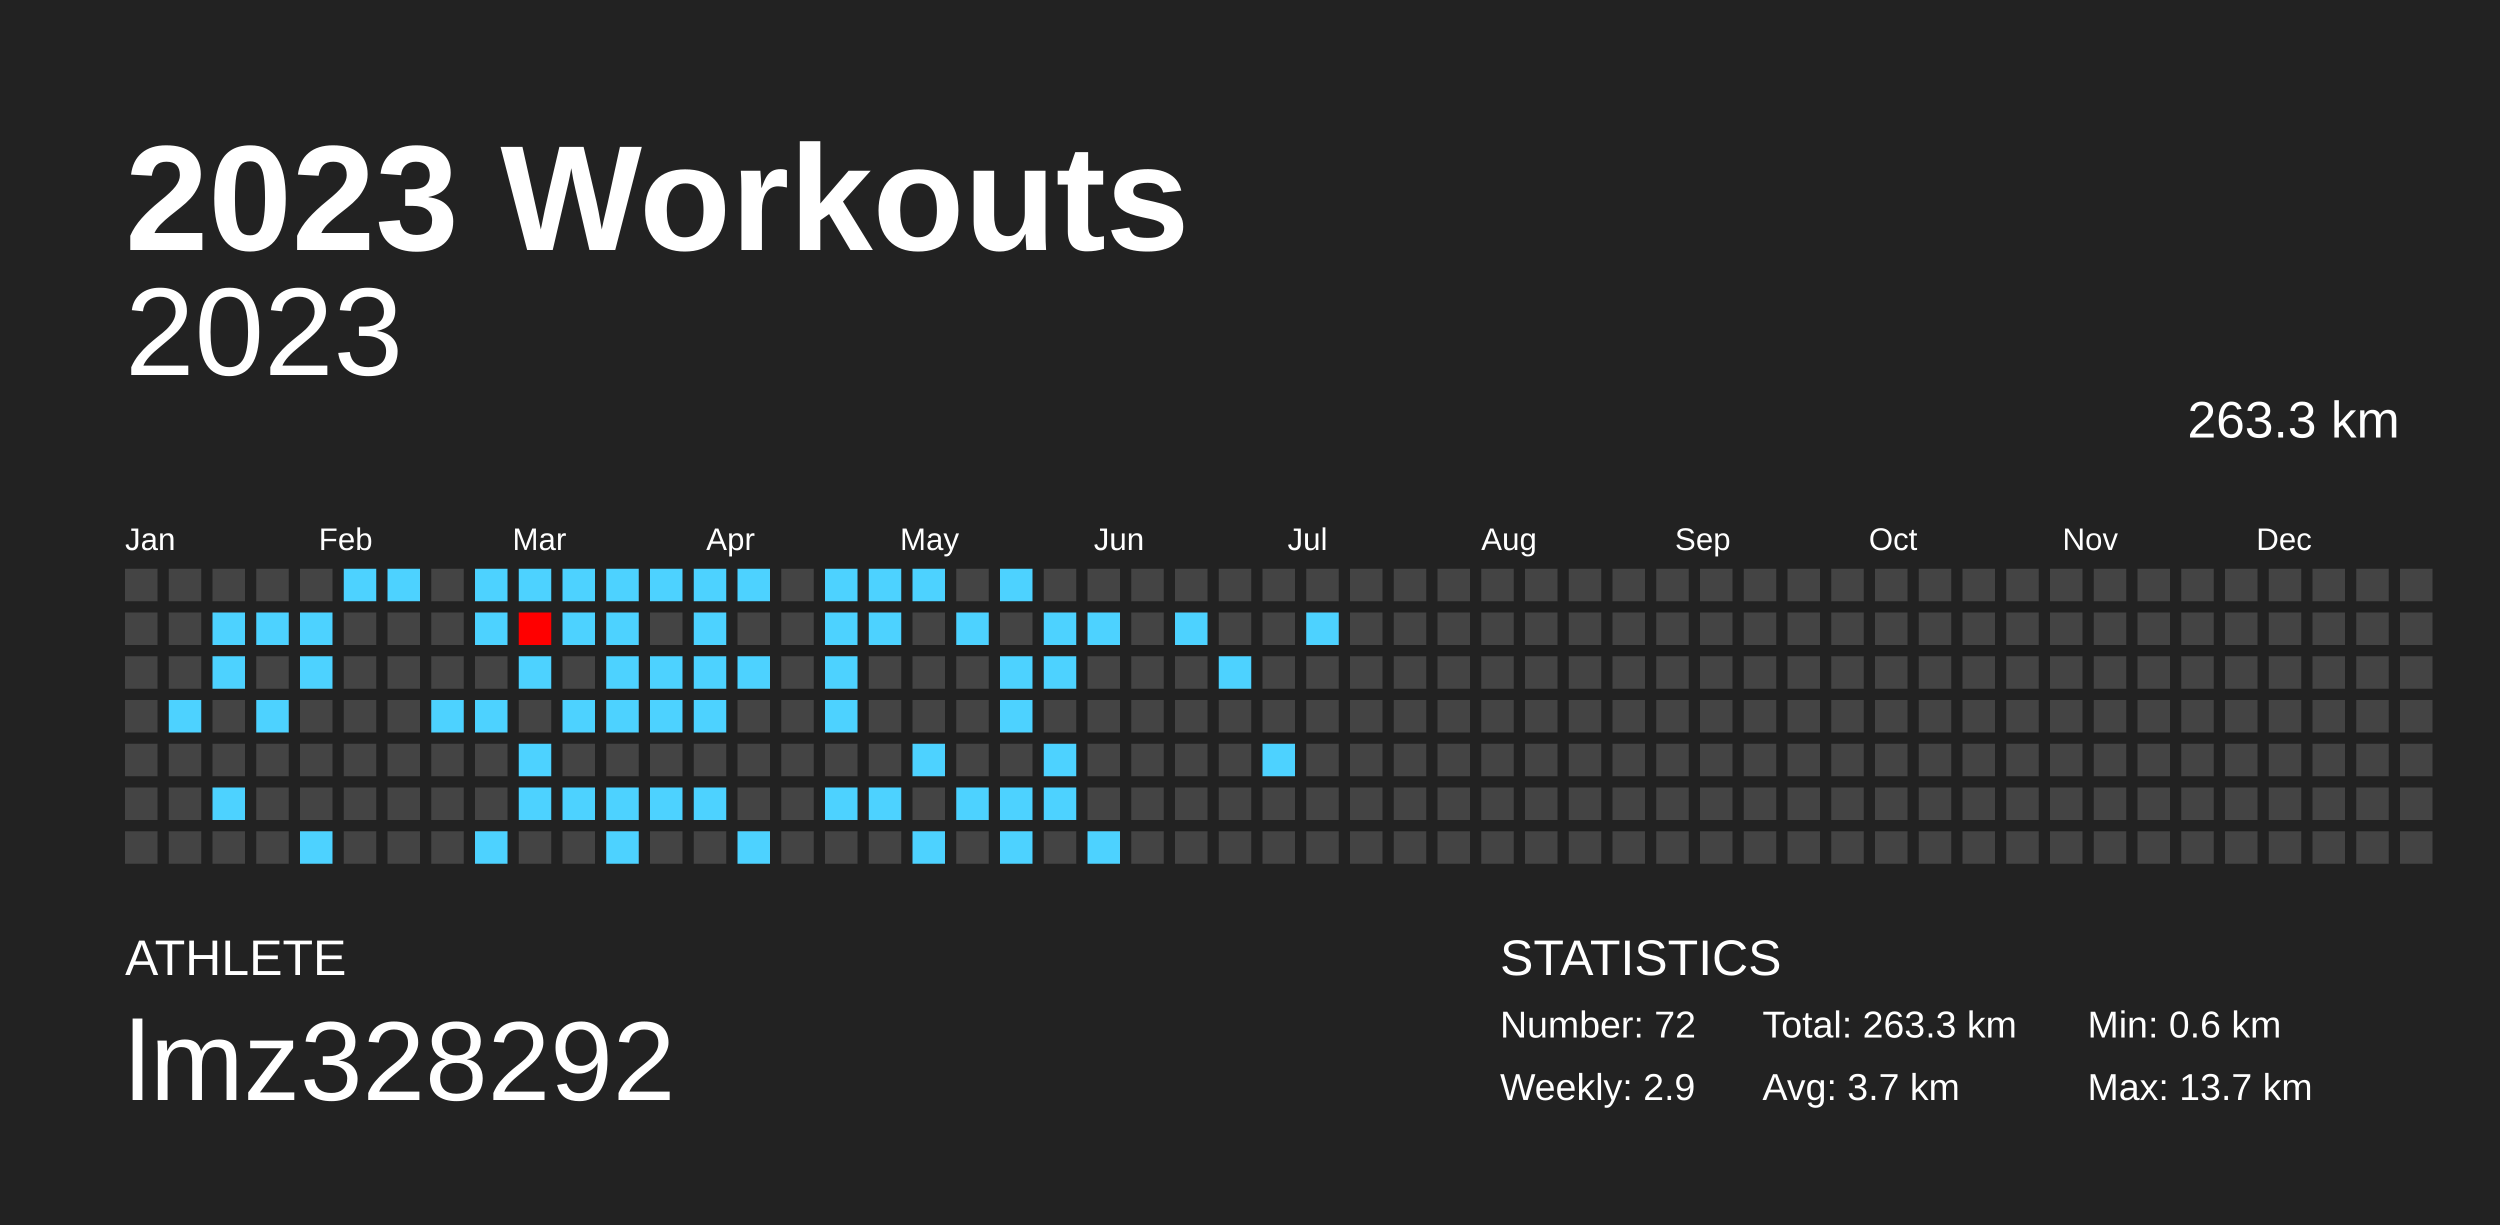
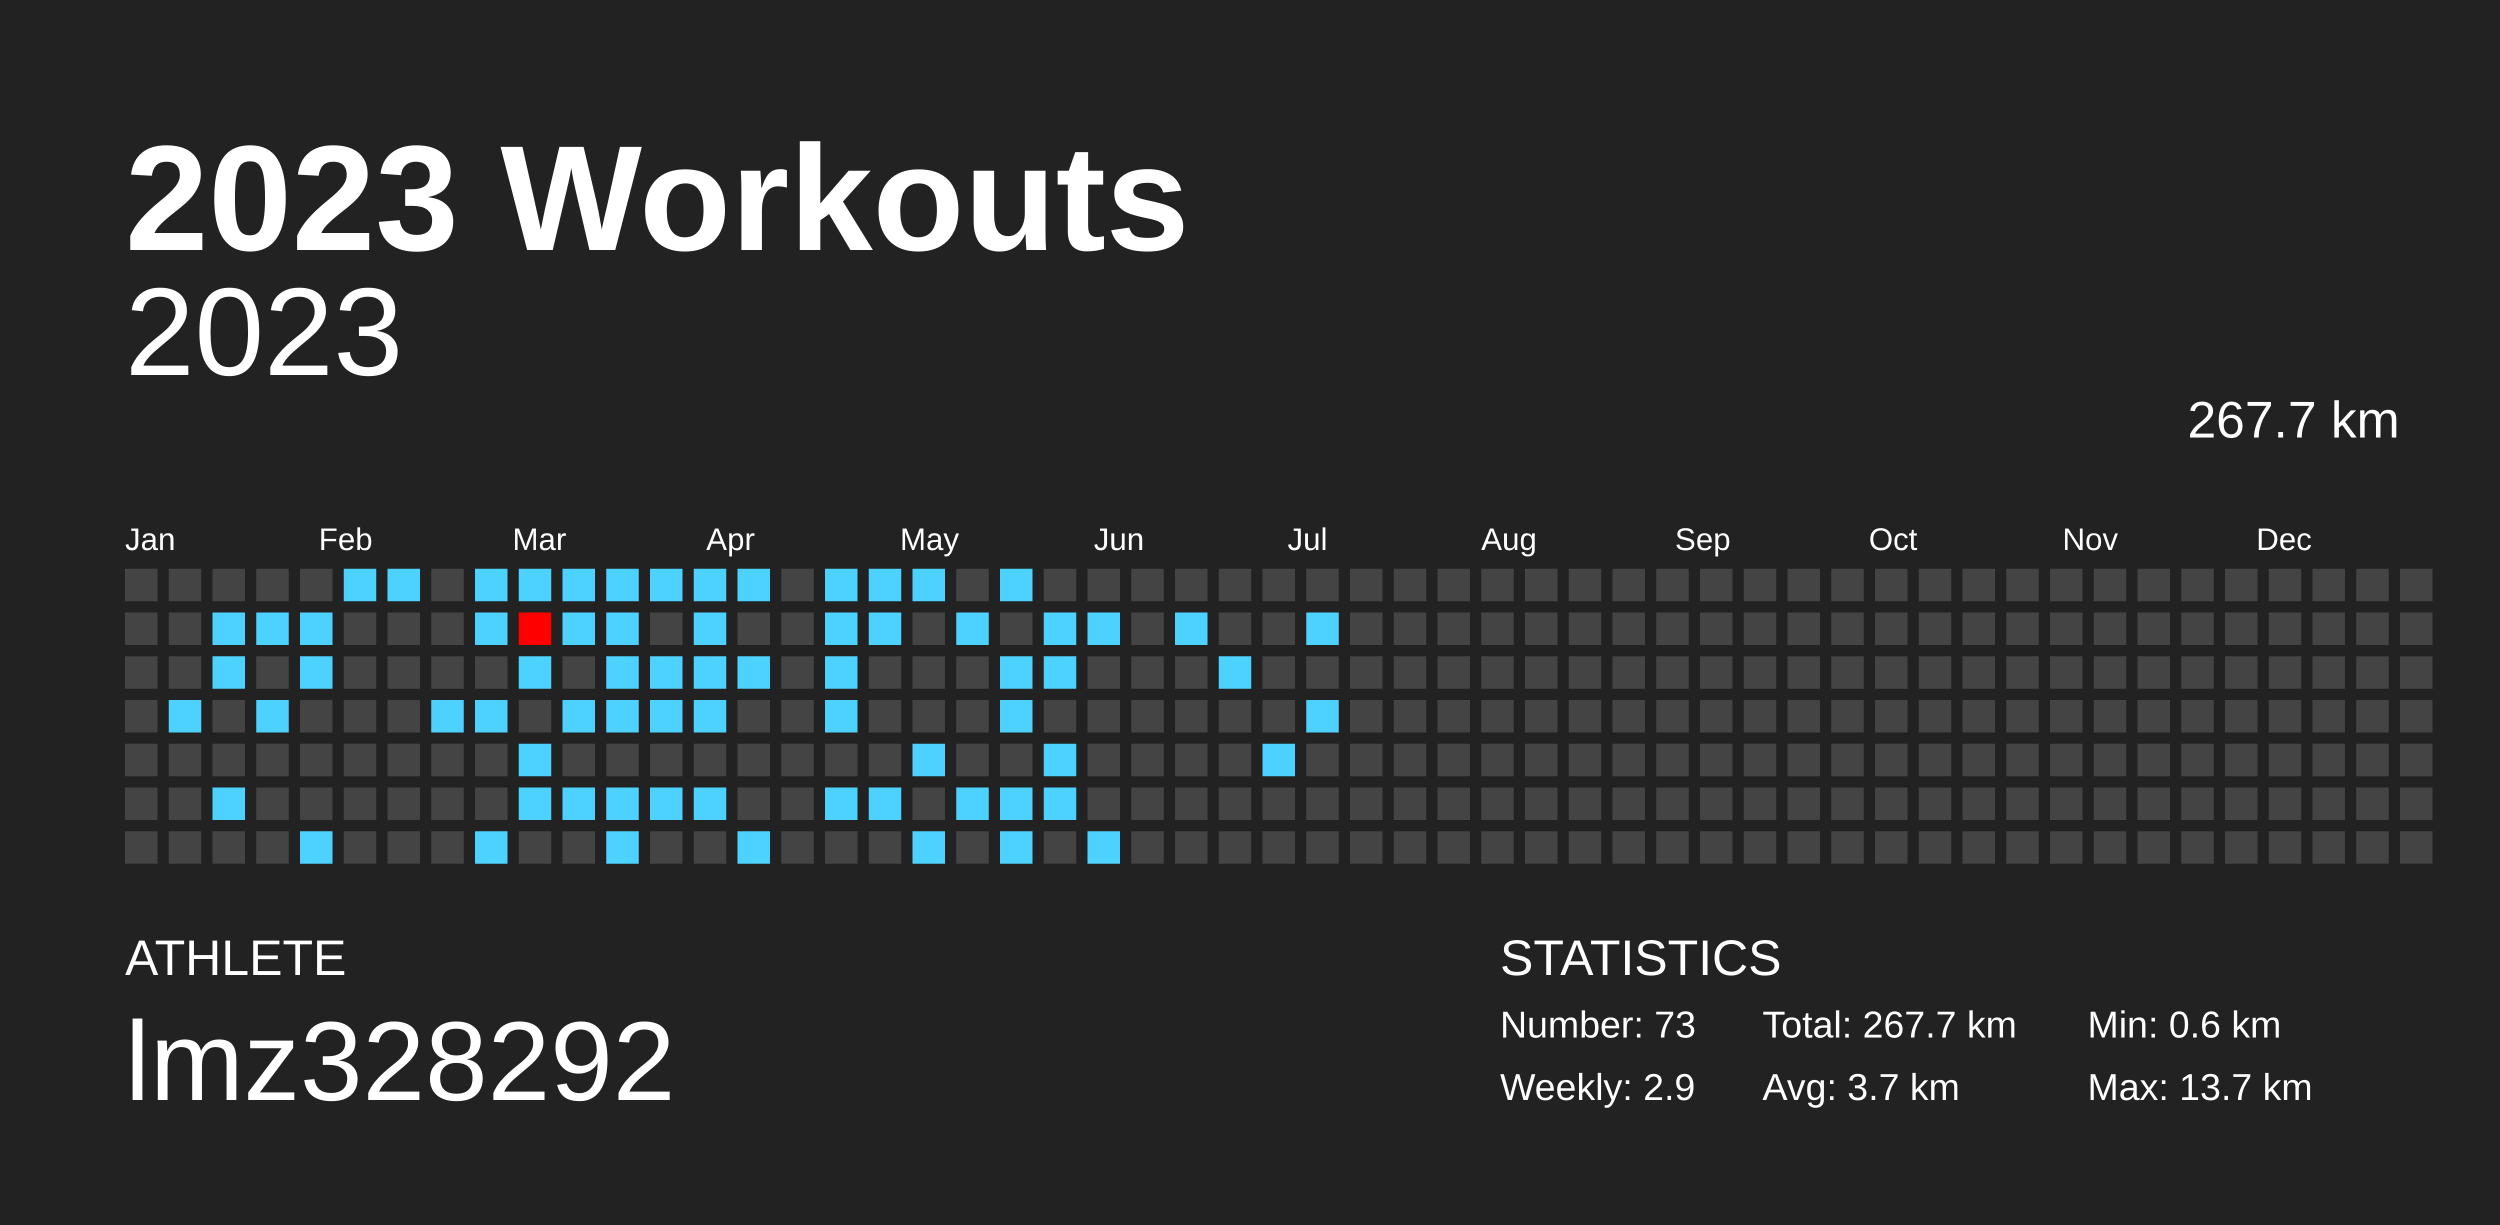
<svg xmlns="http://www.w3.org/2000/svg" baseProfile="full" height="98mm" version="1.1" viewBox="0,0,200,98" width="200mm">
  <defs />
  <rect fill="#222222" height="98" width="200" x="0" y="0" />
  <text fill="#FFFFFF" style="font-size:12px; font-family:Arial; font-weight:bold;" x="10" y="20">2023 Workouts</text>
  <text fill="#FFFFFF" style="font-size:4px; font-family:Arial" x="10" y="78">ATHLETE</text>
  <text fill="#FFFFFF" style="font-size:9px; font-family:Arial" x="10" y="88">lmz328292</text>
  <text fill="#FFFFFF" style="font-size:4px; font-family:Arial" x="120" y="78">STATISTICS</text>
-   <text fill="#FFFFFF" style="font-size:3px; font-family:Arial" x="120" y="83">Number: 72</text>
+   <text fill="#FFFFFF" style="font-size:3px; font-family:Arial" x="120" y="83">Number: 73</text>
  <text fill="#FFFFFF" style="font-size:3px; font-family:Arial" x="120" y="88">Weekly: 2.9</text>
-   <text fill="#FFFFFF" style="font-size:3px; font-family:Arial" x="141" y="83">Total: 263.3 km</text>
+   <text fill="#FFFFFF" style="font-size:3px; font-family:Arial" x="141" y="83">Total: 267.7 km</text>
  <text fill="#FFFFFF" style="font-size:3px; font-family:Arial" x="141" y="88">Avg: 3.7 km</text>
  <text fill="#FFFFFF" style="font-size:3px; font-family:Arial" x="167" y="83">Min: 0.6 km</text>
  <text fill="#FFFFFF" style="font-size:3px; font-family:Arial" x="167" y="88">Max: 13.7 km</text>
  <text alignment-baseline="hanging" fill="#FFFFFF" style="font-size:10.0px; font-family:Arial;" x="10" y="30">2023</text>
-   <text alignment-baseline="hanging" fill="#FFFFFF" style="font-size:4.125px; font-family:Arial;" x="175" y="35">263.3 km</text>
+   <text alignment-baseline="hanging" fill="#FFFFFF" style="font-size:4.125px; font-family:Arial;" x="175" y="35">267.7 km</text>
  <text fill="#FFFFFF" style="font-size:2.5px; font-family:Arial" x="10.0" y="44">Jan</text>
  <text fill="#FFFFFF" style="font-size:2.5px; font-family:Arial" x="25.5" y="44">Feb</text>
  <text fill="#FFFFFF" style="font-size:2.5px; font-family:Arial" x="41.0" y="44">Mar</text>
  <text fill="#FFFFFF" style="font-size:2.5px; font-family:Arial" x="56.5" y="44">Apr</text>
  <text fill="#FFFFFF" style="font-size:2.5px; font-family:Arial" x="72.0" y="44">May</text>
  <text fill="#FFFFFF" style="font-size:2.5px; font-family:Arial" x="87.5" y="44">Jun</text>
  <text fill="#FFFFFF" style="font-size:2.5px; font-family:Arial" x="103.0" y="44">Jul</text>
  <text fill="#FFFFFF" style="font-size:2.5px; font-family:Arial" x="118.5" y="44">Aug</text>
  <text fill="#FFFFFF" style="font-size:2.5px; font-family:Arial" x="134.0" y="44">Sep</text>
  <text fill="#FFFFFF" style="font-size:2.5px; font-family:Arial" x="149.5" y="44">Oct</text>
  <text fill="#FFFFFF" style="font-size:2.5px; font-family:Arial" x="165.0" y="44">Nov</text>
  <text fill="#FFFFFF" style="font-size:2.5px; font-family:Arial" x="180.5" y="44">Dec</text>
  <rect fill="#444444" height="2.6" width="2.6" x="10.0" y="45.5" />
  <rect fill="#444444" height="2.6" width="2.6" x="10.0" y="49.0" />
  <rect fill="#444444" height="2.6" width="2.6" x="10.0" y="52.5" />
  <rect fill="#444444" height="2.6" width="2.6" x="10.0" y="56.0" />
  <rect fill="#444444" height="2.6" width="2.6" x="10.0" y="59.5" />
  <rect fill="#444444" height="2.6" width="2.6" x="10.0" y="63.0" />
  <rect fill="#444444" height="2.6" width="2.6" x="10.0" y="66.5" />
  <rect fill="#444444" height="2.6" width="2.6" x="13.5" y="45.5" />
  <rect fill="#444444" height="2.6" width="2.6" x="13.5" y="49.0" />
  <rect fill="#444444" height="2.6" width="2.6" x="13.5" y="52.5" />
  <rect fill="#4dd2ff" height="2.6" width="2.6" x="13.5" y="56.0" />
  <rect fill="#444444" height="2.6" width="2.6" x="13.5" y="59.5" />
  <rect fill="#444444" height="2.6" width="2.6" x="13.5" y="63.0" />
  <rect fill="#444444" height="2.6" width="2.6" x="13.5" y="66.5" />
  <rect fill="#444444" height="2.6" width="2.6" x="17.0" y="45.5" />
  <rect fill="#4dd2ff" height="2.6" width="2.6" x="17.0" y="49.0" />
  <rect fill="#4dd2ff" height="2.6" width="2.6" x="17.0" y="52.5" />
  <rect fill="#444444" height="2.6" width="2.6" x="17.0" y="56.0" />
  <rect fill="#444444" height="2.6" width="2.6" x="17.0" y="59.5" />
  <rect fill="#4dd2ff" height="2.6" width="2.6" x="17.0" y="63.0" />
  <rect fill="#444444" height="2.6" width="2.6" x="17.0" y="66.5" />
  <rect fill="#444444" height="2.6" width="2.6" x="20.5" y="45.5" />
  <rect fill="#4dd2ff" height="2.6" width="2.6" x="20.5" y="49.0" />
  <rect fill="#444444" height="2.6" width="2.6" x="20.5" y="52.5" />
  <rect fill="#4dd2ff" height="2.6" width="2.6" x="20.5" y="56.0" />
  <rect fill="#444444" height="2.6" width="2.6" x="20.5" y="59.5" />
  <rect fill="#444444" height="2.6" width="2.6" x="20.5" y="63.0" />
  <rect fill="#444444" height="2.6" width="2.6" x="20.5" y="66.5" />
  <rect fill="#444444" height="2.6" width="2.6" x="24.0" y="45.5" />
  <rect fill="#4dd2ff" height="2.6" width="2.6" x="24.0" y="49.0" />
  <rect fill="#4dd2ff" height="2.6" width="2.6" x="24.0" y="52.5" />
  <rect fill="#444444" height="2.6" width="2.6" x="24.0" y="56.0" />
  <rect fill="#444444" height="2.6" width="2.6" x="24.0" y="59.5" />
  <rect fill="#444444" height="2.6" width="2.6" x="24.0" y="63.0" />
  <rect fill="#4dd2ff" height="2.6" width="2.6" x="24.0" y="66.5" />
  <rect fill="#4dd2ff" height="2.6" width="2.6" x="27.5" y="45.5" />
  <rect fill="#444444" height="2.6" width="2.6" x="27.5" y="49.0" />
  <rect fill="#444444" height="2.6" width="2.6" x="27.5" y="52.5" />
  <rect fill="#444444" height="2.6" width="2.6" x="27.5" y="56.0" />
  <rect fill="#444444" height="2.6" width="2.6" x="27.5" y="59.5" />
  <rect fill="#444444" height="2.6" width="2.6" x="27.5" y="63.0" />
  <rect fill="#444444" height="2.6" width="2.6" x="27.5" y="66.5" />
  <rect fill="#4dd2ff" height="2.6" width="2.6" x="31.0" y="45.5" />
  <rect fill="#444444" height="2.6" width="2.6" x="31.0" y="49.0" />
  <rect fill="#444444" height="2.6" width="2.6" x="31.0" y="52.5" />
  <rect fill="#444444" height="2.6" width="2.6" x="31.0" y="56.0" />
  <rect fill="#444444" height="2.6" width="2.6" x="31.0" y="59.5" />
  <rect fill="#444444" height="2.6" width="2.6" x="31.0" y="63.0" />
  <rect fill="#444444" height="2.6" width="2.6" x="31.0" y="66.5" />
  <rect fill="#444444" height="2.6" width="2.6" x="34.5" y="45.5" />
  <rect fill="#444444" height="2.6" width="2.6" x="34.5" y="49.0" />
  <rect fill="#444444" height="2.6" width="2.6" x="34.5" y="52.5" />
  <rect fill="#4dd2ff" height="2.6" width="2.6" x="34.5" y="56.0" />
  <rect fill="#444444" height="2.6" width="2.6" x="34.5" y="59.5" />
  <rect fill="#444444" height="2.6" width="2.6" x="34.5" y="63.0" />
  <rect fill="#444444" height="2.6" width="2.6" x="34.5" y="66.5" />
  <rect fill="#4dd2ff" height="2.6" width="2.6" x="38.0" y="45.5" />
  <rect fill="#4dd2ff" height="2.6" width="2.6" x="38.0" y="49.0" />
  <rect fill="#444444" height="2.6" width="2.6" x="38.0" y="52.5" />
  <rect fill="#4dd2ff" height="2.6" width="2.6" x="38.0" y="56.0" />
  <rect fill="#444444" height="2.6" width="2.6" x="38.0" y="59.5" />
  <rect fill="#444444" height="2.6" width="2.6" x="38.0" y="63.0" />
  <rect fill="#4dd2ff" height="2.6" width="2.6" x="38.0" y="66.5" />
  <rect fill="#4dd2ff" height="2.6" width="2.6" x="41.5" y="45.5" />
  <rect fill="#ff0000" height="2.6" width="2.6" x="41.5" y="49.0" />
  <rect fill="#4dd2ff" height="2.6" width="2.6" x="41.5" y="52.5" />
  <rect fill="#444444" height="2.6" width="2.6" x="41.5" y="56.0" />
  <rect fill="#4dd2ff" height="2.6" width="2.6" x="41.5" y="59.5" />
  <rect fill="#4dd2ff" height="2.6" width="2.6" x="41.5" y="63.0" />
  <rect fill="#444444" height="2.6" width="2.6" x="41.5" y="66.5" />
  <rect fill="#4dd2ff" height="2.6" width="2.6" x="45.0" y="45.5" />
  <rect fill="#4dd2ff" height="2.6" width="2.6" x="45.0" y="49.0" />
  <rect fill="#444444" height="2.6" width="2.6" x="45.0" y="52.5" />
  <rect fill="#4dd2ff" height="2.6" width="2.6" x="45.0" y="56.0" />
  <rect fill="#444444" height="2.6" width="2.6" x="45.0" y="59.5" />
  <rect fill="#4dd2ff" height="2.6" width="2.6" x="45.0" y="63.0" />
  <rect fill="#444444" height="2.6" width="2.6" x="45.0" y="66.5" />
  <rect fill="#4dd2ff" height="2.6" width="2.6" x="48.5" y="45.5" />
  <rect fill="#4dd2ff" height="2.6" width="2.6" x="48.5" y="49.0" />
  <rect fill="#4dd2ff" height="2.6" width="2.6" x="48.5" y="52.5" />
  <rect fill="#4dd2ff" height="2.6" width="2.6" x="48.5" y="56.0" />
  <rect fill="#444444" height="2.6" width="2.6" x="48.5" y="59.5" />
  <rect fill="#4dd2ff" height="2.6" width="2.6" x="48.5" y="63.0" />
  <rect fill="#4dd2ff" height="2.6" width="2.6" x="48.5" y="66.5" />
  <rect fill="#4dd2ff" height="2.6" width="2.6" x="52.0" y="45.5" />
  <rect fill="#444444" height="2.6" width="2.6" x="52.0" y="49.0" />
  <rect fill="#4dd2ff" height="2.6" width="2.6" x="52.0" y="52.5" />
  <rect fill="#4dd2ff" height="2.6" width="2.6" x="52.0" y="56.0" />
  <rect fill="#444444" height="2.6" width="2.6" x="52.0" y="59.5" />
  <rect fill="#4dd2ff" height="2.6" width="2.6" x="52.0" y="63.0" />
  <rect fill="#444444" height="2.6" width="2.6" x="52.0" y="66.5" />
  <rect fill="#4dd2ff" height="2.6" width="2.6" x="55.5" y="45.5" />
  <rect fill="#4dd2ff" height="2.6" width="2.6" x="55.5" y="49.0" />
  <rect fill="#4dd2ff" height="2.6" width="2.6" x="55.5" y="52.5" />
  <rect fill="#4dd2ff" height="2.6" width="2.6" x="55.5" y="56.0" />
  <rect fill="#444444" height="2.6" width="2.6" x="55.5" y="59.5" />
  <rect fill="#4dd2ff" height="2.6" width="2.6" x="55.5" y="63.0" />
  <rect fill="#444444" height="2.6" width="2.6" x="55.5" y="66.5" />
  <rect fill="#4dd2ff" height="2.6" width="2.6" x="59.0" y="45.5" />
  <rect fill="#444444" height="2.6" width="2.6" x="59.0" y="49.0" />
  <rect fill="#4dd2ff" height="2.6" width="2.6" x="59.0" y="52.5" />
  <rect fill="#444444" height="2.6" width="2.6" x="59.0" y="56.0" />
  <rect fill="#444444" height="2.6" width="2.6" x="59.0" y="59.5" />
  <rect fill="#444444" height="2.6" width="2.6" x="59.0" y="63.0" />
  <rect fill="#4dd2ff" height="2.6" width="2.6" x="59.0" y="66.5" />
  <rect fill="#444444" height="2.6" width="2.6" x="62.5" y="45.5" />
  <rect fill="#444444" height="2.6" width="2.6" x="62.5" y="49.0" />
  <rect fill="#444444" height="2.6" width="2.6" x="62.5" y="52.5" />
  <rect fill="#444444" height="2.6" width="2.6" x="62.5" y="56.0" />
  <rect fill="#444444" height="2.6" width="2.6" x="62.5" y="59.5" />
  <rect fill="#444444" height="2.6" width="2.6" x="62.5" y="63.0" />
  <rect fill="#444444" height="2.6" width="2.6" x="62.5" y="66.5" />
  <rect fill="#4dd2ff" height="2.6" width="2.6" x="66.0" y="45.5" />
  <rect fill="#4dd2ff" height="2.6" width="2.6" x="66.0" y="49.0" />
  <rect fill="#4dd2ff" height="2.6" width="2.6" x="66.0" y="52.5" />
  <rect fill="#4dd2ff" height="2.6" width="2.6" x="66.0" y="56.0" />
  <rect fill="#444444" height="2.6" width="2.6" x="66.0" y="59.5" />
  <rect fill="#4dd2ff" height="2.6" width="2.6" x="66.0" y="63.0" />
  <rect fill="#444444" height="2.6" width="2.6" x="66.0" y="66.5" />
  <rect fill="#4dd2ff" height="2.6" width="2.6" x="69.5" y="45.5" />
  <rect fill="#4dd2ff" height="2.6" width="2.6" x="69.5" y="49.0" />
  <rect fill="#444444" height="2.6" width="2.6" x="69.5" y="52.5" />
  <rect fill="#444444" height="2.6" width="2.6" x="69.5" y="56.0" />
  <rect fill="#444444" height="2.6" width="2.6" x="69.5" y="59.5" />
  <rect fill="#4dd2ff" height="2.6" width="2.6" x="69.5" y="63.0" />
  <rect fill="#444444" height="2.6" width="2.6" x="69.5" y="66.5" />
  <rect fill="#4dd2ff" height="2.6" width="2.6" x="73.0" y="45.5" />
  <rect fill="#444444" height="2.6" width="2.6" x="73.0" y="49.0" />
  <rect fill="#444444" height="2.6" width="2.6" x="73.0" y="52.5" />
  <rect fill="#444444" height="2.6" width="2.6" x="73.0" y="56.0" />
  <rect fill="#4dd2ff" height="2.6" width="2.6" x="73.0" y="59.5" />
  <rect fill="#444444" height="2.6" width="2.6" x="73.0" y="63.0" />
  <rect fill="#4dd2ff" height="2.6" width="2.6" x="73.0" y="66.5" />
  <rect fill="#444444" height="2.6" width="2.6" x="76.5" y="45.5" />
  <rect fill="#4dd2ff" height="2.6" width="2.6" x="76.5" y="49.0" />
  <rect fill="#444444" height="2.6" width="2.6" x="76.5" y="52.5" />
  <rect fill="#444444" height="2.6" width="2.6" x="76.5" y="56.0" />
  <rect fill="#444444" height="2.6" width="2.6" x="76.5" y="59.5" />
  <rect fill="#4dd2ff" height="2.6" width="2.6" x="76.5" y="63.0" />
  <rect fill="#444444" height="2.6" width="2.6" x="76.5" y="66.5" />
  <rect fill="#4dd2ff" height="2.6" width="2.6" x="80.0" y="45.5" />
  <rect fill="#444444" height="2.6" width="2.6" x="80.0" y="49.0" />
  <rect fill="#4dd2ff" height="2.6" width="2.6" x="80.0" y="52.5" />
  <rect fill="#4dd2ff" height="2.6" width="2.6" x="80.0" y="56.0" />
  <rect fill="#444444" height="2.6" width="2.6" x="80.0" y="59.5" />
  <rect fill="#4dd2ff" height="2.6" width="2.6" x="80.0" y="63.0" />
  <rect fill="#4dd2ff" height="2.6" width="2.6" x="80.0" y="66.5" />
  <rect fill="#444444" height="2.6" width="2.6" x="83.5" y="45.5" />
  <rect fill="#4dd2ff" height="2.6" width="2.6" x="83.5" y="49.0" />
  <rect fill="#4dd2ff" height="2.6" width="2.6" x="83.5" y="52.5" />
  <rect fill="#444444" height="2.6" width="2.6" x="83.5" y="56.0" />
  <rect fill="#4dd2ff" height="2.6" width="2.6" x="83.5" y="59.5" />
  <rect fill="#4dd2ff" height="2.6" width="2.6" x="83.5" y="63.0" />
  <rect fill="#444444" height="2.6" width="2.6" x="83.5" y="66.5" />
  <rect fill="#444444" height="2.6" width="2.6" x="87.0" y="45.5" />
  <rect fill="#4dd2ff" height="2.6" width="2.6" x="87.0" y="49.0" />
  <rect fill="#444444" height="2.6" width="2.6" x="87.0" y="52.5" />
  <rect fill="#444444" height="2.6" width="2.6" x="87.0" y="56.0" />
  <rect fill="#444444" height="2.6" width="2.6" x="87.0" y="59.5" />
  <rect fill="#444444" height="2.6" width="2.6" x="87.0" y="63.0" />
  <rect fill="#4dd2ff" height="2.6" width="2.6" x="87.0" y="66.5" />
  <rect fill="#444444" height="2.6" width="2.6" x="90.5" y="45.5" />
  <rect fill="#444444" height="2.6" width="2.6" x="90.5" y="49.0" />
  <rect fill="#444444" height="2.6" width="2.6" x="90.5" y="52.5" />
  <rect fill="#444444" height="2.6" width="2.6" x="90.5" y="56.0" />
  <rect fill="#444444" height="2.6" width="2.6" x="90.5" y="59.5" />
  <rect fill="#444444" height="2.6" width="2.6" x="90.5" y="63.0" />
  <rect fill="#444444" height="2.6" width="2.6" x="90.5" y="66.5" />
  <rect fill="#444444" height="2.6" width="2.6" x="94.0" y="45.5" />
  <rect fill="#4dd2ff" height="2.6" width="2.6" x="94.0" y="49.0" />
  <rect fill="#444444" height="2.6" width="2.6" x="94.0" y="52.5" />
  <rect fill="#444444" height="2.6" width="2.6" x="94.0" y="56.0" />
  <rect fill="#444444" height="2.6" width="2.6" x="94.0" y="59.5" />
  <rect fill="#444444" height="2.6" width="2.6" x="94.0" y="63.0" />
  <rect fill="#444444" height="2.6" width="2.6" x="94.0" y="66.5" />
  <rect fill="#444444" height="2.6" width="2.6" x="97.5" y="45.5" />
  <rect fill="#444444" height="2.6" width="2.6" x="97.5" y="49.0" />
  <rect fill="#4dd2ff" height="2.6" width="2.6" x="97.5" y="52.5" />
  <rect fill="#444444" height="2.6" width="2.6" x="97.5" y="56.0" />
  <rect fill="#444444" height="2.6" width="2.6" x="97.5" y="59.5" />
  <rect fill="#444444" height="2.6" width="2.6" x="97.5" y="63.0" />
  <rect fill="#444444" height="2.6" width="2.6" x="97.5" y="66.5" />
  <rect fill="#444444" height="2.6" width="2.6" x="101.0" y="45.5" />
  <rect fill="#444444" height="2.6" width="2.6" x="101.0" y="49.0" />
  <rect fill="#444444" height="2.6" width="2.6" x="101.0" y="52.5" />
  <rect fill="#444444" height="2.6" width="2.6" x="101.0" y="56.0" />
  <rect fill="#4dd2ff" height="2.6" width="2.6" x="101.0" y="59.5" />
  <rect fill="#444444" height="2.6" width="2.6" x="101.0" y="63.0" />
  <rect fill="#444444" height="2.6" width="2.6" x="101.0" y="66.5" />
  <rect fill="#444444" height="2.6" width="2.6" x="104.5" y="45.5" />
  <rect fill="#4dd2ff" height="2.6" width="2.6" x="104.5" y="49.0" />
  <rect fill="#444444" height="2.6" width="2.6" x="104.5" y="52.5" />
-   <rect fill="#444444" height="2.6" width="2.6" x="104.5" y="56.0" />
+   <rect fill="#4dd2ff" height="2.6" width="2.6" x="104.5" y="56.0" />
  <rect fill="#444444" height="2.6" width="2.6" x="104.5" y="59.5" />
  <rect fill="#444444" height="2.6" width="2.6" x="104.5" y="63.0" />
  <rect fill="#444444" height="2.6" width="2.6" x="104.5" y="66.5" />
  <rect fill="#444444" height="2.6" width="2.6" x="108.0" y="45.5" />
  <rect fill="#444444" height="2.6" width="2.6" x="108.0" y="49.0" />
  <rect fill="#444444" height="2.6" width="2.6" x="108.0" y="52.5" />
  <rect fill="#444444" height="2.6" width="2.6" x="108.0" y="56.0" />
  <rect fill="#444444" height="2.6" width="2.6" x="108.0" y="59.5" />
  <rect fill="#444444" height="2.6" width="2.6" x="108.0" y="63.0" />
  <rect fill="#444444" height="2.6" width="2.6" x="108.0" y="66.5" />
  <rect fill="#444444" height="2.6" width="2.6" x="111.5" y="45.5" />
  <rect fill="#444444" height="2.6" width="2.6" x="111.5" y="49.0" />
  <rect fill="#444444" height="2.6" width="2.6" x="111.5" y="52.5" />
  <rect fill="#444444" height="2.6" width="2.6" x="111.5" y="56.0" />
  <rect fill="#444444" height="2.6" width="2.6" x="111.5" y="59.5" />
  <rect fill="#444444" height="2.6" width="2.6" x="111.5" y="63.0" />
  <rect fill="#444444" height="2.6" width="2.6" x="111.5" y="66.5" />
  <rect fill="#444444" height="2.6" width="2.6" x="115.0" y="45.5" />
  <rect fill="#444444" height="2.6" width="2.6" x="115.0" y="49.0" />
  <rect fill="#444444" height="2.6" width="2.6" x="115.0" y="52.5" />
  <rect fill="#444444" height="2.6" width="2.6" x="115.0" y="56.0" />
  <rect fill="#444444" height="2.6" width="2.6" x="115.0" y="59.5" />
  <rect fill="#444444" height="2.6" width="2.6" x="115.0" y="63.0" />
  <rect fill="#444444" height="2.6" width="2.6" x="115.0" y="66.5" />
  <rect fill="#444444" height="2.6" width="2.6" x="118.5" y="45.5" />
  <rect fill="#444444" height="2.6" width="2.6" x="118.5" y="49.0" />
  <rect fill="#444444" height="2.6" width="2.6" x="118.5" y="52.5" />
  <rect fill="#444444" height="2.6" width="2.6" x="118.5" y="56.0" />
  <rect fill="#444444" height="2.6" width="2.6" x="118.5" y="59.5" />
  <rect fill="#444444" height="2.6" width="2.6" x="118.5" y="63.0" />
  <rect fill="#444444" height="2.6" width="2.6" x="118.5" y="66.5" />
  <rect fill="#444444" height="2.6" width="2.6" x="122.0" y="45.5" />
  <rect fill="#444444" height="2.6" width="2.6" x="122.0" y="49.0" />
  <rect fill="#444444" height="2.6" width="2.6" x="122.0" y="52.5" />
  <rect fill="#444444" height="2.6" width="2.6" x="122.0" y="56.0" />
  <rect fill="#444444" height="2.6" width="2.6" x="122.0" y="59.5" />
  <rect fill="#444444" height="2.6" width="2.6" x="122.0" y="63.0" />
  <rect fill="#444444" height="2.6" width="2.6" x="122.0" y="66.5" />
  <rect fill="#444444" height="2.6" width="2.6" x="125.5" y="45.5" />
  <rect fill="#444444" height="2.6" width="2.6" x="125.5" y="49.0" />
  <rect fill="#444444" height="2.6" width="2.6" x="125.5" y="52.5" />
  <rect fill="#444444" height="2.6" width="2.6" x="125.5" y="56.0" />
  <rect fill="#444444" height="2.6" width="2.6" x="125.5" y="59.5" />
  <rect fill="#444444" height="2.6" width="2.6" x="125.5" y="63.0" />
  <rect fill="#444444" height="2.6" width="2.6" x="125.5" y="66.5" />
  <rect fill="#444444" height="2.6" width="2.6" x="129.0" y="45.5" />
  <rect fill="#444444" height="2.6" width="2.6" x="129.0" y="49.0" />
  <rect fill="#444444" height="2.6" width="2.6" x="129.0" y="52.5" />
  <rect fill="#444444" height="2.6" width="2.6" x="129.0" y="56.0" />
  <rect fill="#444444" height="2.6" width="2.6" x="129.0" y="59.5" />
  <rect fill="#444444" height="2.6" width="2.6" x="129.0" y="63.0" />
  <rect fill="#444444" height="2.6" width="2.6" x="129.0" y="66.5" />
  <rect fill="#444444" height="2.6" width="2.6" x="132.5" y="45.5" />
  <rect fill="#444444" height="2.6" width="2.6" x="132.5" y="49.0" />
  <rect fill="#444444" height="2.6" width="2.6" x="132.5" y="52.5" />
  <rect fill="#444444" height="2.6" width="2.6" x="132.5" y="56.0" />
  <rect fill="#444444" height="2.6" width="2.6" x="132.5" y="59.5" />
  <rect fill="#444444" height="2.6" width="2.6" x="132.5" y="63.0" />
  <rect fill="#444444" height="2.6" width="2.6" x="132.5" y="66.5" />
  <rect fill="#444444" height="2.6" width="2.6" x="136.0" y="45.5" />
  <rect fill="#444444" height="2.6" width="2.6" x="136.0" y="49.0" />
  <rect fill="#444444" height="2.6" width="2.6" x="136.0" y="52.5" />
  <rect fill="#444444" height="2.6" width="2.6" x="136.0" y="56.0" />
  <rect fill="#444444" height="2.6" width="2.6" x="136.0" y="59.5" />
  <rect fill="#444444" height="2.6" width="2.6" x="136.0" y="63.0" />
  <rect fill="#444444" height="2.6" width="2.6" x="136.0" y="66.5" />
  <rect fill="#444444" height="2.6" width="2.6" x="139.5" y="45.5" />
  <rect fill="#444444" height="2.6" width="2.6" x="139.5" y="49.0" />
  <rect fill="#444444" height="2.6" width="2.6" x="139.5" y="52.5" />
  <rect fill="#444444" height="2.6" width="2.6" x="139.5" y="56.0" />
  <rect fill="#444444" height="2.6" width="2.6" x="139.5" y="59.5" />
  <rect fill="#444444" height="2.6" width="2.6" x="139.5" y="63.0" />
  <rect fill="#444444" height="2.6" width="2.6" x="139.5" y="66.5" />
  <rect fill="#444444" height="2.6" width="2.6" x="143.0" y="45.5" />
  <rect fill="#444444" height="2.6" width="2.6" x="143.0" y="49.0" />
  <rect fill="#444444" height="2.6" width="2.6" x="143.0" y="52.5" />
  <rect fill="#444444" height="2.6" width="2.6" x="143.0" y="56.0" />
  <rect fill="#444444" height="2.6" width="2.6" x="143.0" y="59.5" />
  <rect fill="#444444" height="2.6" width="2.6" x="143.0" y="63.0" />
  <rect fill="#444444" height="2.6" width="2.6" x="143.0" y="66.5" />
  <rect fill="#444444" height="2.6" width="2.6" x="146.5" y="45.5" />
  <rect fill="#444444" height="2.6" width="2.6" x="146.5" y="49.0" />
  <rect fill="#444444" height="2.6" width="2.6" x="146.5" y="52.5" />
  <rect fill="#444444" height="2.6" width="2.6" x="146.5" y="56.0" />
  <rect fill="#444444" height="2.6" width="2.6" x="146.5" y="59.5" />
  <rect fill="#444444" height="2.6" width="2.6" x="146.5" y="63.0" />
  <rect fill="#444444" height="2.6" width="2.6" x="146.5" y="66.5" />
  <rect fill="#444444" height="2.6" width="2.6" x="150.0" y="45.5" />
  <rect fill="#444444" height="2.6" width="2.6" x="150.0" y="49.0" />
  <rect fill="#444444" height="2.6" width="2.6" x="150.0" y="52.5" />
  <rect fill="#444444" height="2.6" width="2.6" x="150.0" y="56.0" />
  <rect fill="#444444" height="2.6" width="2.6" x="150.0" y="59.5" />
  <rect fill="#444444" height="2.6" width="2.6" x="150.0" y="63.0" />
  <rect fill="#444444" height="2.6" width="2.6" x="150.0" y="66.5" />
  <rect fill="#444444" height="2.6" width="2.6" x="153.5" y="45.5" />
  <rect fill="#444444" height="2.6" width="2.6" x="153.5" y="49.0" />
  <rect fill="#444444" height="2.6" width="2.6" x="153.5" y="52.5" />
  <rect fill="#444444" height="2.6" width="2.6" x="153.5" y="56.0" />
  <rect fill="#444444" height="2.6" width="2.6" x="153.5" y="59.5" />
  <rect fill="#444444" height="2.6" width="2.6" x="153.5" y="63.0" />
  <rect fill="#444444" height="2.6" width="2.6" x="153.5" y="66.5" />
  <rect fill="#444444" height="2.6" width="2.6" x="157.0" y="45.5" />
  <rect fill="#444444" height="2.6" width="2.6" x="157.0" y="49.0" />
  <rect fill="#444444" height="2.6" width="2.6" x="157.0" y="52.5" />
  <rect fill="#444444" height="2.6" width="2.6" x="157.0" y="56.0" />
  <rect fill="#444444" height="2.6" width="2.6" x="157.0" y="59.5" />
  <rect fill="#444444" height="2.6" width="2.6" x="157.0" y="63.0" />
  <rect fill="#444444" height="2.6" width="2.6" x="157.0" y="66.5" />
  <rect fill="#444444" height="2.6" width="2.6" x="160.5" y="45.5" />
  <rect fill="#444444" height="2.6" width="2.6" x="160.5" y="49.0" />
  <rect fill="#444444" height="2.6" width="2.6" x="160.5" y="52.5" />
  <rect fill="#444444" height="2.6" width="2.6" x="160.5" y="56.0" />
  <rect fill="#444444" height="2.6" width="2.6" x="160.5" y="59.5" />
  <rect fill="#444444" height="2.6" width="2.6" x="160.5" y="63.0" />
  <rect fill="#444444" height="2.6" width="2.6" x="160.5" y="66.5" />
  <rect fill="#444444" height="2.6" width="2.6" x="164.0" y="45.5" />
  <rect fill="#444444" height="2.6" width="2.6" x="164.0" y="49.0" />
  <rect fill="#444444" height="2.6" width="2.6" x="164.0" y="52.5" />
  <rect fill="#444444" height="2.6" width="2.6" x="164.0" y="56.0" />
  <rect fill="#444444" height="2.6" width="2.6" x="164.0" y="59.5" />
  <rect fill="#444444" height="2.6" width="2.6" x="164.0" y="63.0" />
  <rect fill="#444444" height="2.6" width="2.6" x="164.0" y="66.5" />
  <rect fill="#444444" height="2.6" width="2.6" x="167.5" y="45.5" />
  <rect fill="#444444" height="2.6" width="2.6" x="167.5" y="49.0" />
  <rect fill="#444444" height="2.6" width="2.6" x="167.5" y="52.5" />
  <rect fill="#444444" height="2.6" width="2.6" x="167.5" y="56.0" />
  <rect fill="#444444" height="2.6" width="2.6" x="167.5" y="59.5" />
  <rect fill="#444444" height="2.6" width="2.6" x="167.5" y="63.0" />
  <rect fill="#444444" height="2.6" width="2.6" x="167.5" y="66.5" />
  <rect fill="#444444" height="2.6" width="2.6" x="171.0" y="45.5" />
  <rect fill="#444444" height="2.6" width="2.6" x="171.0" y="49.0" />
  <rect fill="#444444" height="2.6" width="2.6" x="171.0" y="52.5" />
  <rect fill="#444444" height="2.6" width="2.6" x="171.0" y="56.0" />
  <rect fill="#444444" height="2.6" width="2.6" x="171.0" y="59.5" />
  <rect fill="#444444" height="2.6" width="2.6" x="171.0" y="63.0" />
  <rect fill="#444444" height="2.6" width="2.6" x="171.0" y="66.5" />
  <rect fill="#444444" height="2.6" width="2.6" x="174.5" y="45.5" />
  <rect fill="#444444" height="2.6" width="2.6" x="174.5" y="49.0" />
  <rect fill="#444444" height="2.6" width="2.6" x="174.5" y="52.5" />
  <rect fill="#444444" height="2.6" width="2.6" x="174.5" y="56.0" />
  <rect fill="#444444" height="2.6" width="2.6" x="174.5" y="59.5" />
  <rect fill="#444444" height="2.6" width="2.6" x="174.5" y="63.0" />
  <rect fill="#444444" height="2.6" width="2.6" x="174.5" y="66.5" />
  <rect fill="#444444" height="2.6" width="2.6" x="178.0" y="45.5" />
  <rect fill="#444444" height="2.6" width="2.6" x="178.0" y="49.0" />
  <rect fill="#444444" height="2.6" width="2.6" x="178.0" y="52.5" />
  <rect fill="#444444" height="2.6" width="2.6" x="178.0" y="56.0" />
  <rect fill="#444444" height="2.6" width="2.6" x="178.0" y="59.5" />
  <rect fill="#444444" height="2.6" width="2.6" x="178.0" y="63.0" />
  <rect fill="#444444" height="2.6" width="2.6" x="178.0" y="66.5" />
  <rect fill="#444444" height="2.6" width="2.6" x="181.5" y="45.5" />
  <rect fill="#444444" height="2.6" width="2.6" x="181.5" y="49.0" />
  <rect fill="#444444" height="2.6" width="2.6" x="181.5" y="52.5" />
  <rect fill="#444444" height="2.6" width="2.6" x="181.5" y="56.0" />
  <rect fill="#444444" height="2.6" width="2.6" x="181.5" y="59.5" />
  <rect fill="#444444" height="2.6" width="2.6" x="181.5" y="63.0" />
  <rect fill="#444444" height="2.6" width="2.6" x="181.5" y="66.5" />
  <rect fill="#444444" height="2.6" width="2.6" x="185.0" y="45.5" />
  <rect fill="#444444" height="2.6" width="2.6" x="185.0" y="49.0" />
  <rect fill="#444444" height="2.6" width="2.6" x="185.0" y="52.5" />
  <rect fill="#444444" height="2.6" width="2.6" x="185.0" y="56.0" />
  <rect fill="#444444" height="2.6" width="2.6" x="185.0" y="59.5" />
  <rect fill="#444444" height="2.6" width="2.6" x="185.0" y="63.0" />
  <rect fill="#444444" height="2.6" width="2.6" x="185.0" y="66.5" />
  <rect fill="#444444" height="2.6" width="2.6" x="188.5" y="45.5" />
  <rect fill="#444444" height="2.6" width="2.6" x="188.5" y="49.0" />
  <rect fill="#444444" height="2.6" width="2.6" x="188.5" y="52.5" />
  <rect fill="#444444" height="2.6" width="2.6" x="188.5" y="56.0" />
  <rect fill="#444444" height="2.6" width="2.6" x="188.5" y="59.5" />
  <rect fill="#444444" height="2.6" width="2.6" x="188.5" y="63.0" />
  <rect fill="#444444" height="2.6" width="2.6" x="188.5" y="66.5" />
  <rect fill="#444444" height="2.6" width="2.6" x="192.0" y="45.5" />
  <rect fill="#444444" height="2.6" width="2.6" x="192.0" y="49.0" />
  <rect fill="#444444" height="2.6" width="2.6" x="192.0" y="52.5" />
  <rect fill="#444444" height="2.6" width="2.6" x="192.0" y="56.0" />
  <rect fill="#444444" height="2.6" width="2.6" x="192.0" y="59.5" />
  <rect fill="#444444" height="2.6" width="2.6" x="192.0" y="63.0" />
  <rect fill="#444444" height="2.6" width="2.6" x="192.0" y="66.5" />
</svg>
